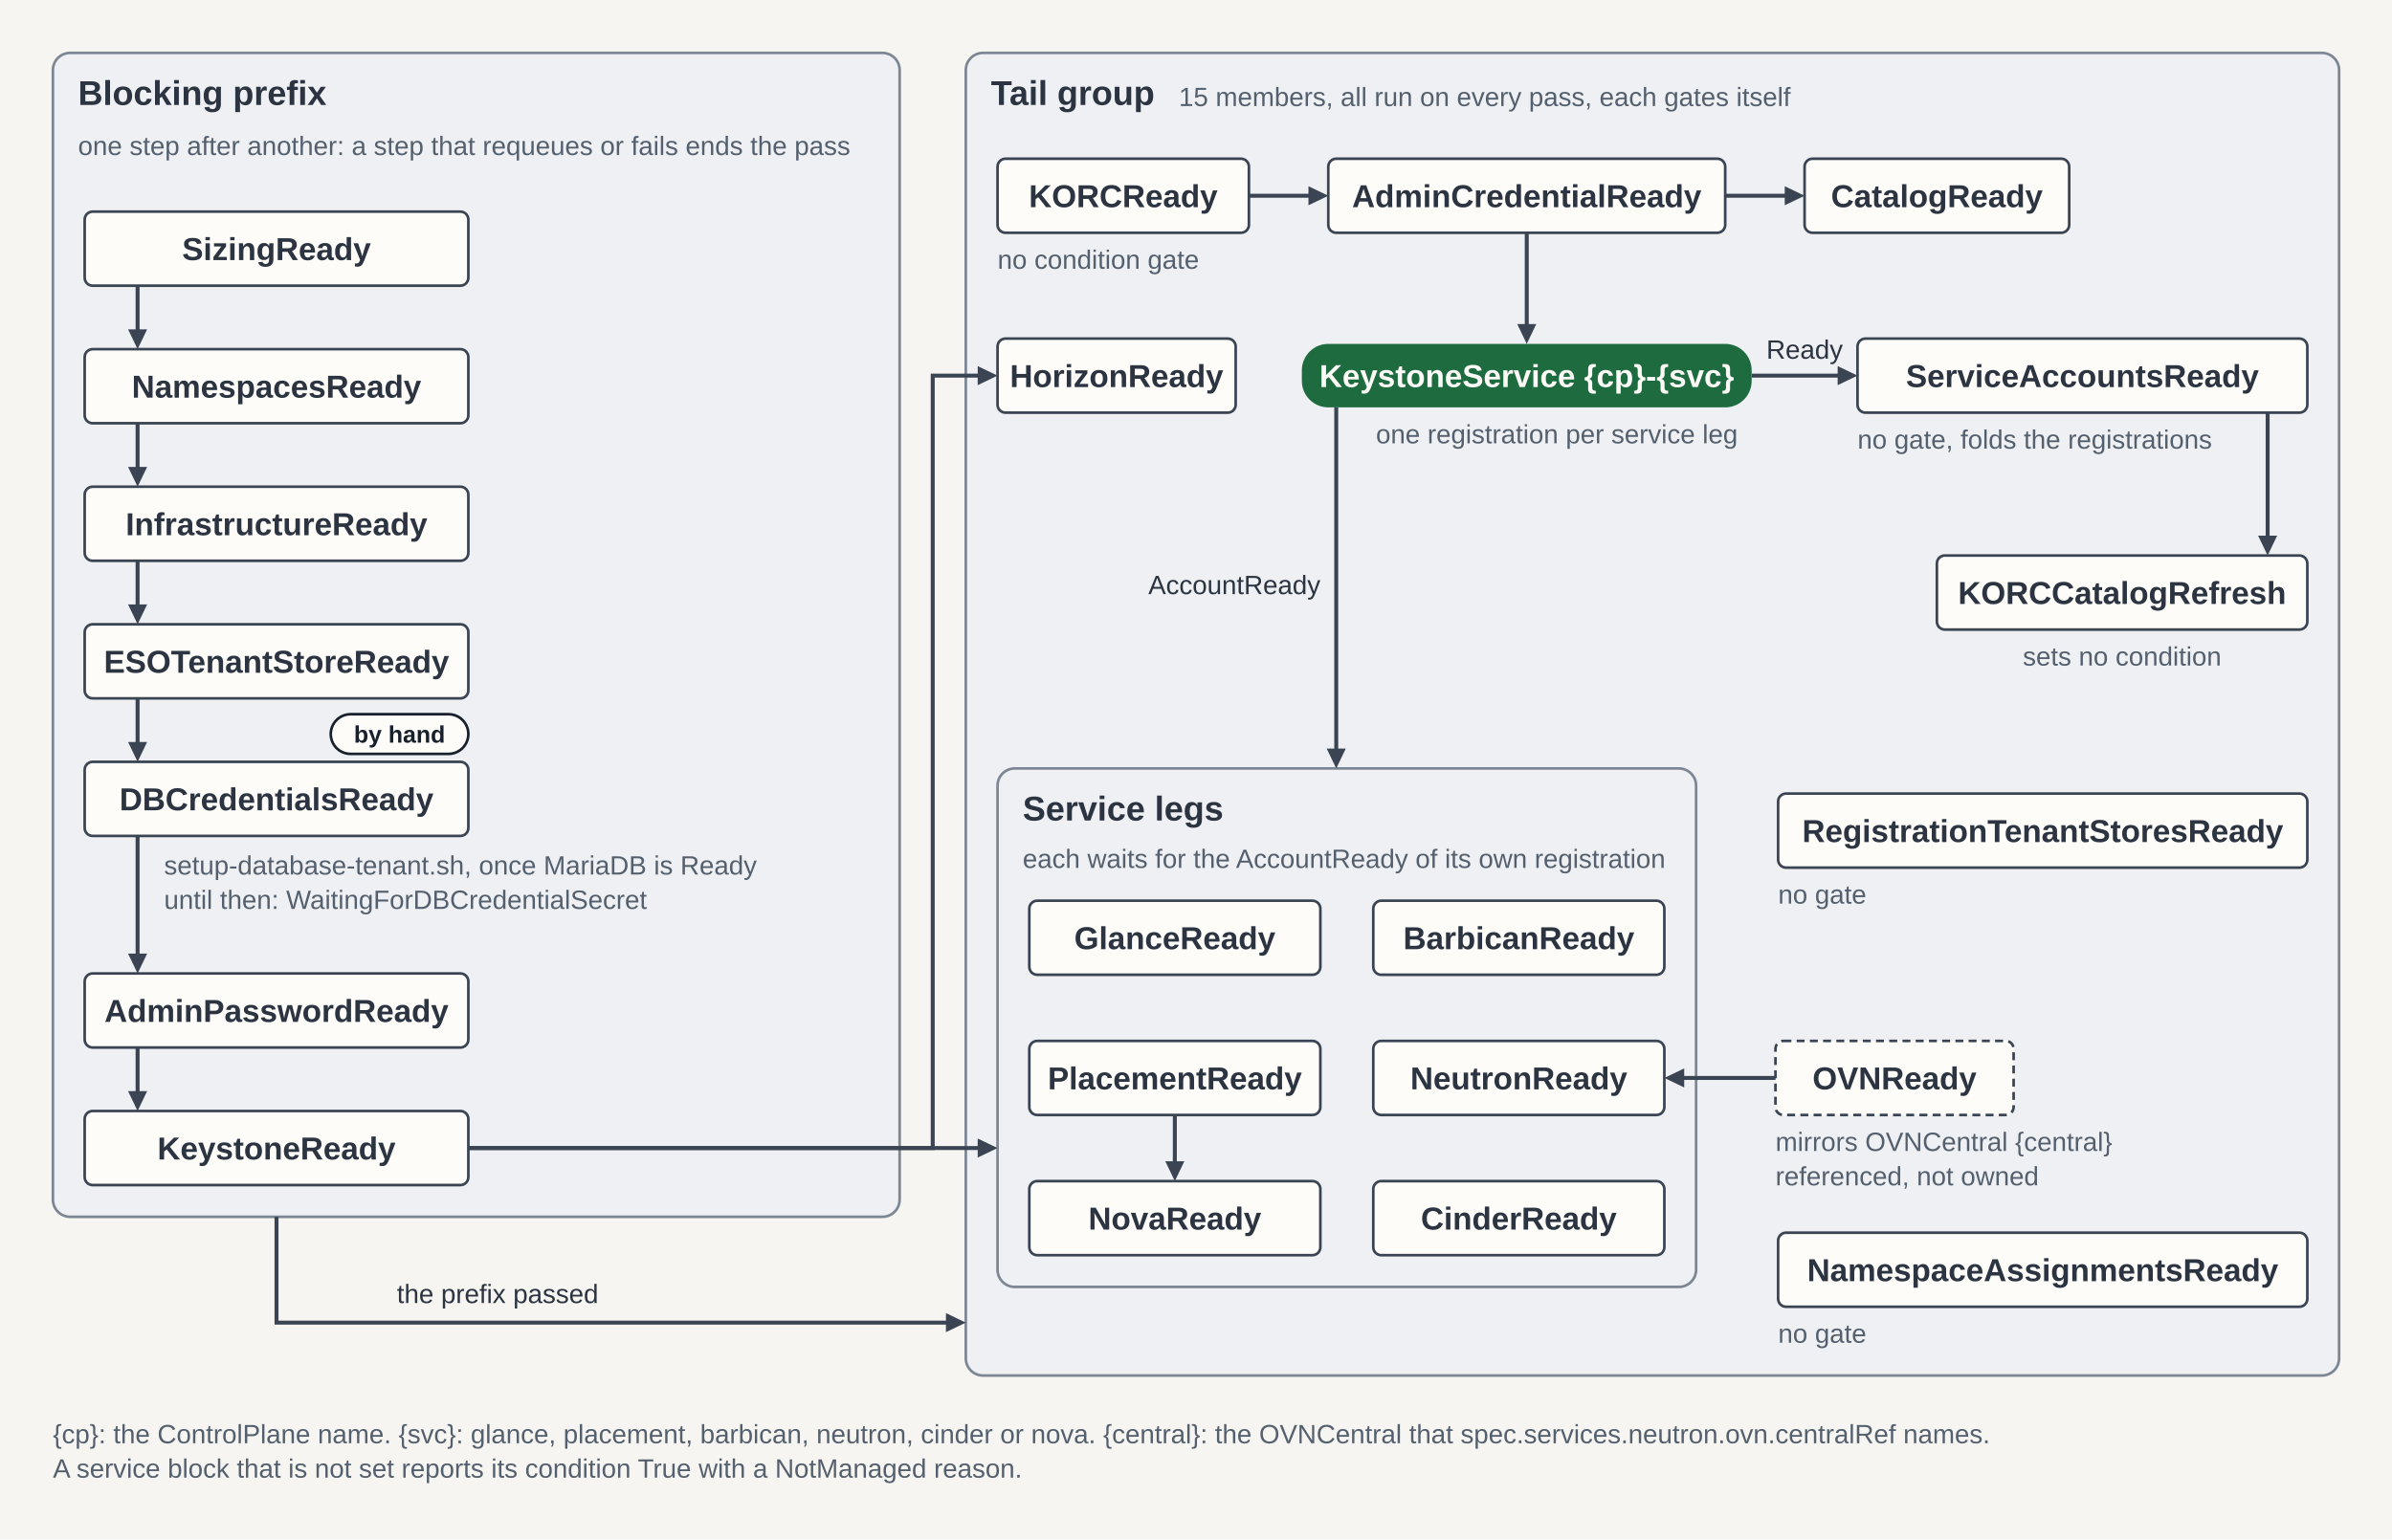
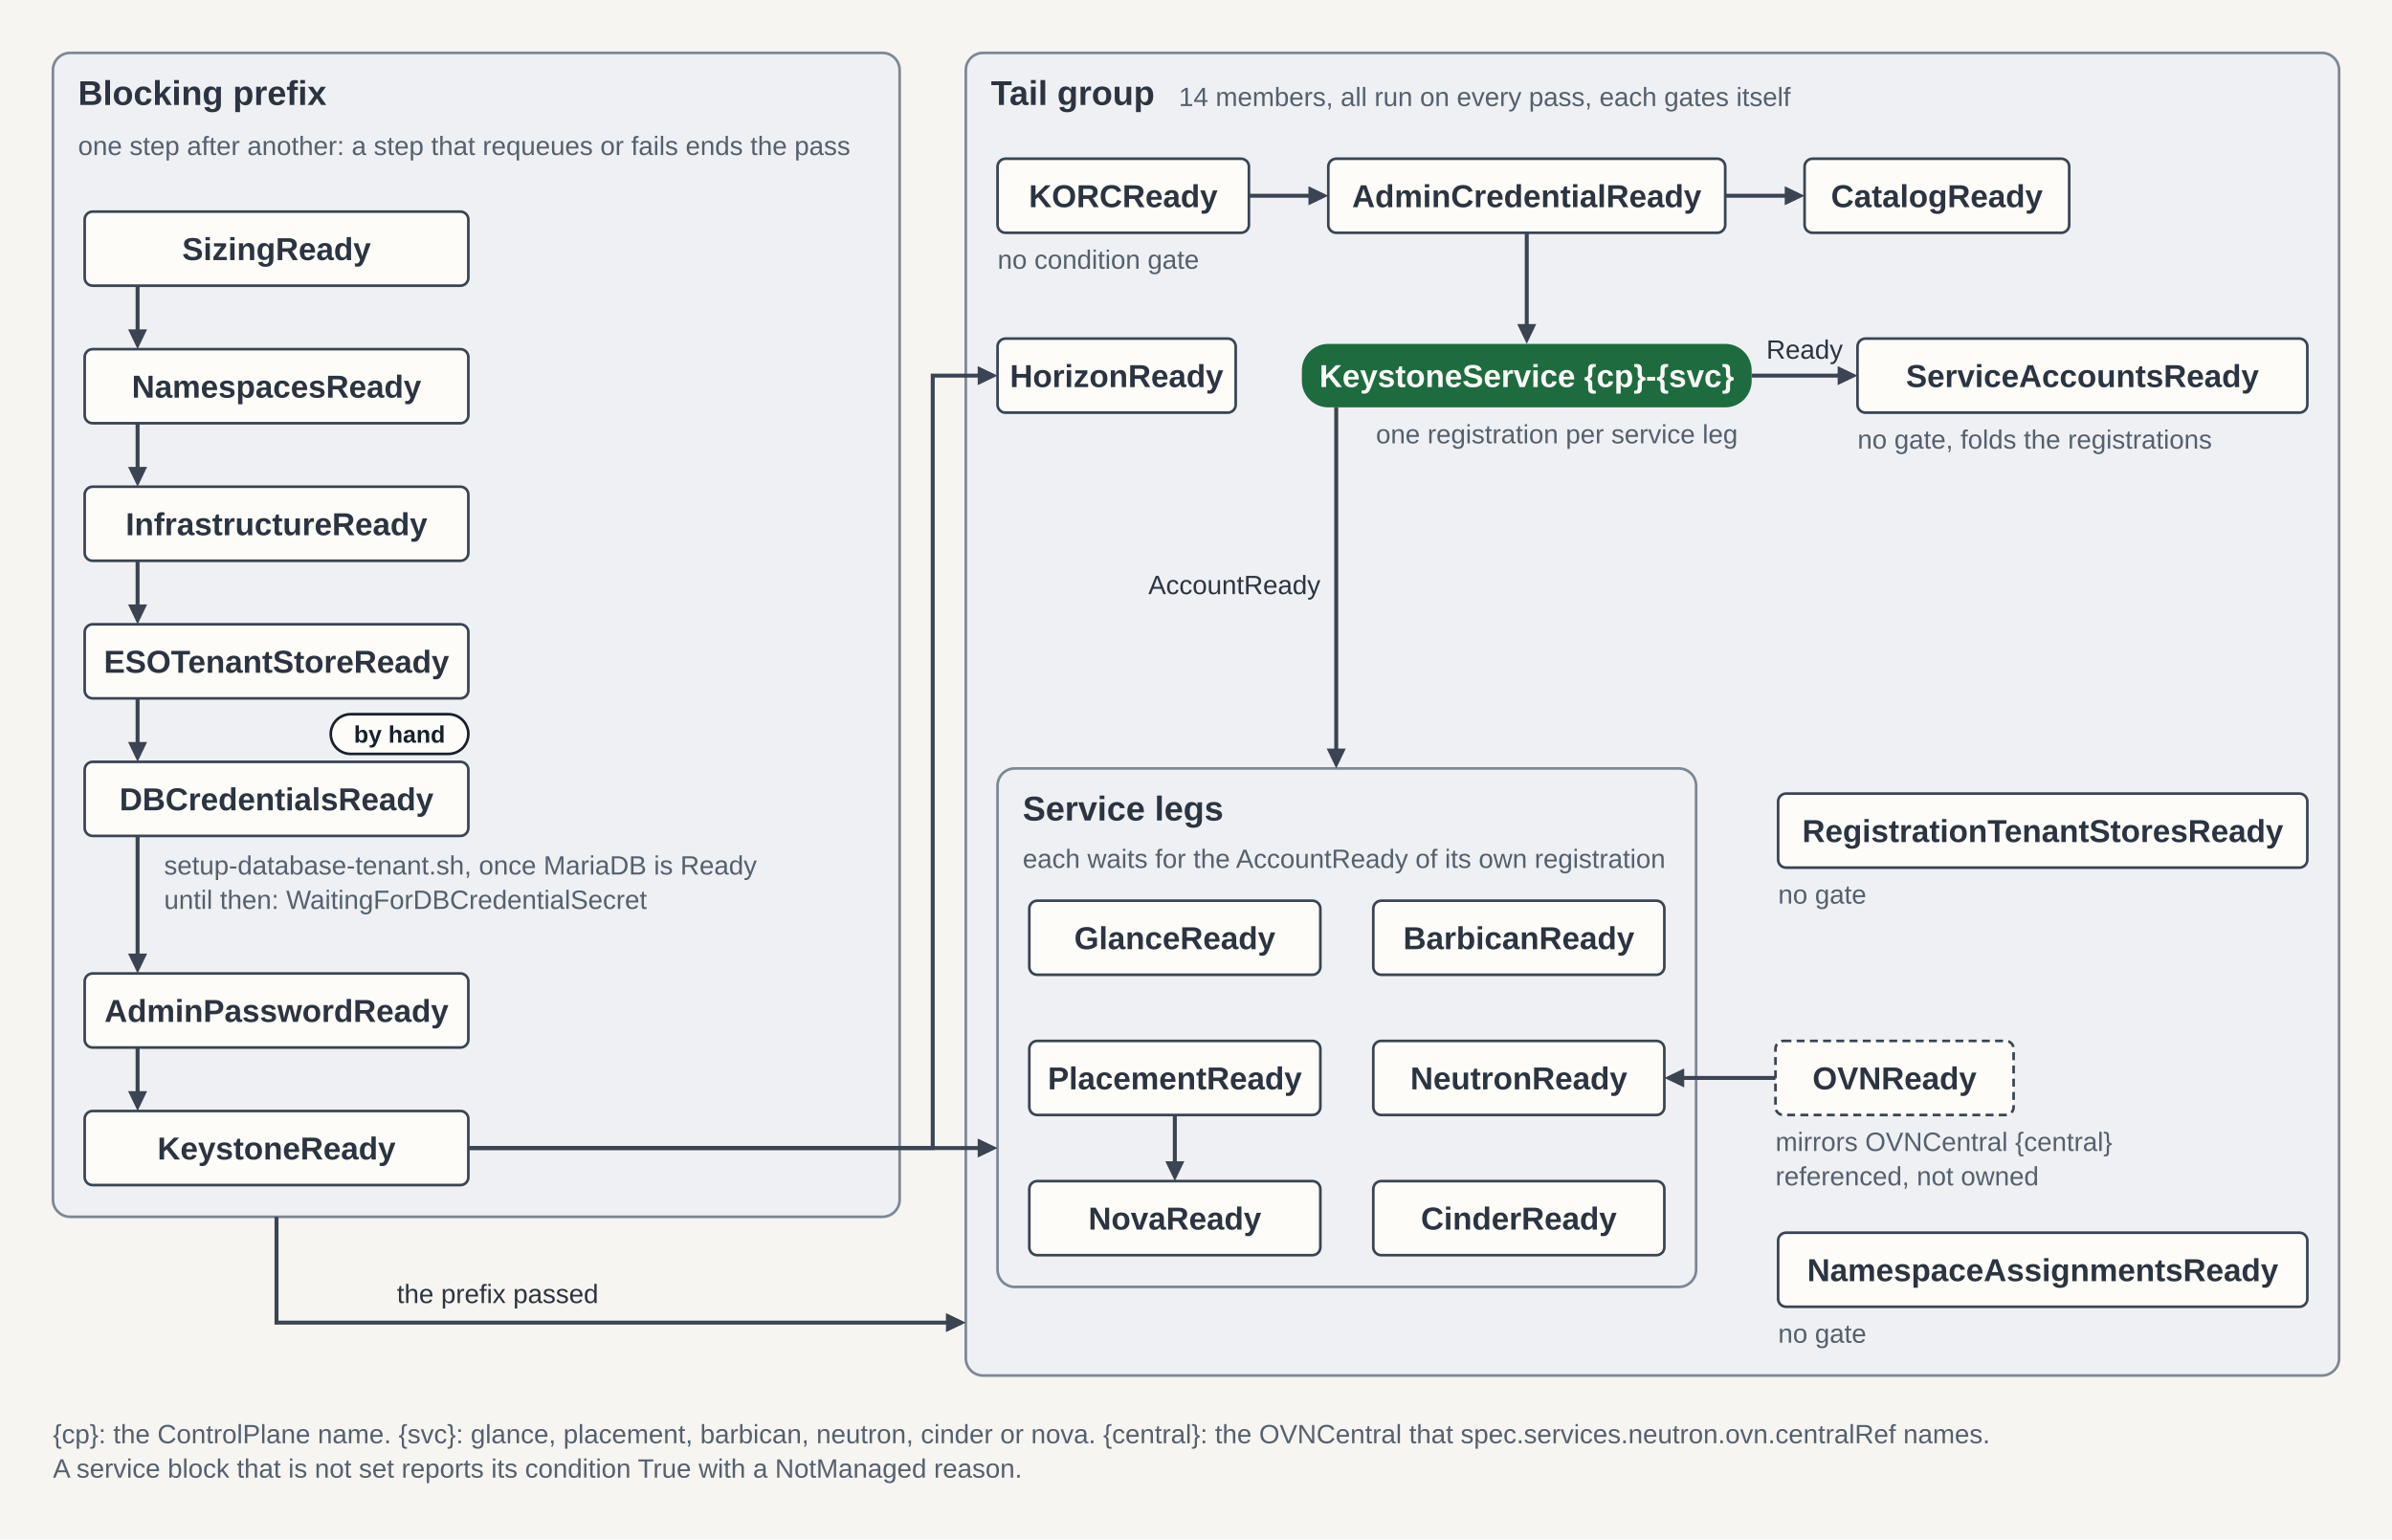
<svg xmlns="http://www.w3.org/2000/svg" width="1808" height="1164" viewBox="0 0 1808 1164" font-family="'IBM Plex Sans', Arial, Helvetica, sans-serif" role="img" aria-label="ControlPlane gate graph">
  <rect width="1808" height="1164" fill="#F6F5F1" />
  <rect x="40" y="40" width="640" height="880" rx="13" fill="#EEF0F3" stroke="#7D8794" stroke-width="2" />
  <text x="59" y="79.36" font-size="26" font-weight="700" fill="#2B3440">Blocking prefix</text>
  <text x="59" y="117.2" font-size="20" font-weight="400" fill="#55606E">one step after another: a step that requeues or fails ends the pass</text>
  <rect x="64" y="160" width="290" height="56" rx="6" fill="#FDFCF9" stroke="#3A4452" stroke-width="2" />
  <text x="209" y="196.64" font-size="24" font-weight="700" fill="#2B3440" text-anchor="middle">SizingReady</text>
  <rect x="64" y="264" width="290" height="56" rx="6" fill="#FDFCF9" stroke="#3A4452" stroke-width="2" />
  <text x="209" y="300.64" font-size="24" font-weight="700" fill="#2B3440" text-anchor="middle">NamespacesReady</text>
  <rect x="64" y="368" width="290" height="56" rx="6" fill="#FDFCF9" stroke="#3A4452" stroke-width="2" />
  <text x="209" y="404.64" font-size="24" font-weight="700" fill="#2B3440" text-anchor="middle">InfrastructureReady</text>
  <rect x="64" y="472" width="290" height="56" rx="6" fill="#FDFCF9" stroke="#3A4452" stroke-width="2" />
  <text x="209" y="508.64" font-size="24" font-weight="700" fill="#2B3440" text-anchor="middle">ESOTenantStoreReady</text>
  <rect x="64" y="576" width="290" height="56" rx="6" fill="#FDFCF9" stroke="#3A4452" stroke-width="2" />
  <text x="209" y="612.64" font-size="24" font-weight="700" fill="#2B3440" text-anchor="middle">DBCredentialsReady</text>
  <rect x="64" y="736" width="290" height="56" rx="6" fill="#FDFCF9" stroke="#3A4452" stroke-width="2" />
  <text x="209" y="772.64" font-size="24" font-weight="700" fill="#2B3440" text-anchor="middle">AdminPasswordReady</text>
  <rect x="64" y="840" width="290" height="56" rx="6" fill="#FDFCF9" stroke="#3A4452" stroke-width="2" />
  <text x="209" y="876.64" font-size="24" font-weight="700" fill="#2B3440" text-anchor="middle">KeystoneReady</text>
  <rect x="250" y="540" width="104" height="30" rx="15" fill="#FDFCF9" stroke="#17202B" stroke-width="2" />
  <text x="302" y="561.48" font-size="18" font-weight="700" fill="#17202B" text-anchor="middle">by hand</text>
  <text x="124" y="661.2" font-size="20" font-weight="400" fill="#55606E">setup-database-tenant.sh, once MariaDB is Ready</text>
  <text x="124" y="687.2" font-size="20" font-weight="400" fill="#55606E">until then: WaitingForDBCredentialSecret</text>
  <polyline points="104,216 104,253.5" fill="none" stroke="#3A4452" stroke-width="3" />
  <polygon points="104,264 96.8,249 111.2,249" fill="#3A4452" />
  <polyline points="104,320 104,357.5" fill="none" stroke="#3A4452" stroke-width="3" />
  <polygon points="104,368 96.8,353 111.2,353" fill="#3A4452" />
  <polyline points="104,424 104,461.5" fill="none" stroke="#3A4452" stroke-width="3" />
  <polygon points="104,472 96.8,457 111.2,457" fill="#3A4452" />
  <polyline points="104,528 104,565.5" fill="none" stroke="#3A4452" stroke-width="3" />
  <polygon points="104,576 96.8,561 111.2,561" fill="#3A4452" />
  <polyline points="104,632 104,725.5" fill="none" stroke="#3A4452" stroke-width="3" />
  <polygon points="104,736 96.8,721 111.2,721" fill="#3A4452" />
  <polyline points="104,792 104,829.5" fill="none" stroke="#3A4452" stroke-width="3" />
  <polygon points="104,840 96.8,825 111.2,825" fill="#3A4452" />
  <rect x="730" y="40" width="1038" height="1000" rx="13" fill="#EEF0F3" stroke="#7D8794" stroke-width="2" />
  <text x="749" y="79.36" font-size="26" font-weight="700" fill="#2B3440">Tail group</text>
-   <text x="891" y="80.2" font-size="20" font-weight="400" fill="#55606E">15 members, all run on every pass, each gates itself</text>
+   <text x="891" y="80.2" font-size="20" font-weight="400" fill="#55606E">14 members, all run on every pass, each gates itself</text>
  <rect x="754" y="120" width="190" height="56" rx="6" fill="#FDFCF9" stroke="#3A4452" stroke-width="2" />
  <text x="849" y="156.64" font-size="24" font-weight="700" fill="#2B3440" text-anchor="middle">KORCReady</text>
  <text x="754" y="203.2" font-size="20" font-weight="400" fill="#55606E">no condition gate</text>
  <rect x="1004" y="120" width="300" height="56" rx="6" fill="#FDFCF9" stroke="#3A4452" stroke-width="2" />
  <text x="1154" y="156.64" font-size="24" font-weight="700" fill="#2B3440" text-anchor="middle">AdminCredentialReady</text>
  <rect x="1364" y="120" width="200" height="56" rx="6" fill="#FDFCF9" stroke="#3A4452" stroke-width="2" />
  <text x="1464" y="156.64" font-size="24" font-weight="700" fill="#2B3440" text-anchor="middle">CatalogReady</text>
  <polyline points="944,148 993.5,148" fill="none" stroke="#3A4452" stroke-width="3" />
  <polygon points="1004,148 989,155.2 989,140.8" fill="#3A4452" />
  <polyline points="1304,148 1353.5,148" fill="none" stroke="#3A4452" stroke-width="3" />
  <polygon points="1364,148 1349,155.2 1349,140.8" fill="#3A4452" />
  <rect x="754" y="256" width="180" height="56" rx="6" fill="#FDFCF9" stroke="#3A4452" stroke-width="2" />
  <text x="844" y="292.64" font-size="24" font-weight="700" fill="#2B3440" text-anchor="middle">HorizonReady</text>
  <rect x="984" y="260" width="340" height="48" rx="20" fill="#1E6B40" />
  <text x="1154" y="292.64" font-size="24" font-weight="700" fill="#FBFAF7" text-anchor="middle">KeystoneService {cp}-{svc}</text>
  <text x="1040" y="335.2" font-size="20" font-weight="400" fill="#55606E">one registration per service leg</text>
  <polyline points="1154,176 1154,249.5" fill="none" stroke="#3A4452" stroke-width="3" />
  <polygon points="1154,260 1146.8,245 1161.2,245" fill="#3A4452" />
  <rect x="1404" y="256" width="340" height="56" rx="6" fill="#FDFCF9" stroke="#3A4452" stroke-width="2" />
  <text x="1574" y="292.64" font-size="24" font-weight="700" fill="#2B3440" text-anchor="middle">ServiceAccountsReady</text>
  <text x="1404" y="339.2" font-size="20" font-weight="400" fill="#55606E">no gate, folds the registrations</text>
  <polyline points="1324,284 1393.5,284" fill="none" stroke="#3A4452" stroke-width="3" />
  <polygon points="1404,284 1389,291.2 1389,276.8" fill="#3A4452" />
  <text x="1364" y="271.2" font-size="20" font-weight="400" fill="#2B3440" text-anchor="middle">Ready</text>
-   <rect x="1464" y="420" width="280" height="56" rx="6" fill="#FDFCF9" stroke="#3A4452" stroke-width="2" />
-   <text x="1604" y="456.64" font-size="24" font-weight="700" fill="#2B3440" text-anchor="middle">KORCCatalogRefresh</text>
-   <text x="1604" y="503.2" font-size="20" font-weight="400" fill="#55606E" text-anchor="middle">sets no condition</text>
-   <polyline points="1714,312 1714,409.5" fill="none" stroke="#3A4452" stroke-width="3" />
-   <polygon points="1714,420 1706.8,405 1721.2,405" fill="#3A4452" />
  <rect x="1344" y="600" width="400" height="56" rx="6" fill="#FDFCF9" stroke="#3A4452" stroke-width="2" />
  <text x="1544" y="636.64" font-size="24" font-weight="700" fill="#2B3440" text-anchor="middle">RegistrationTenantStoresReady</text>
  <text x="1344" y="683.2" font-size="20" font-weight="400" fill="#55606E">no gate</text>
  <rect x="1344" y="932" width="400" height="56" rx="6" fill="#FDFCF9" stroke="#3A4452" stroke-width="2" />
  <text x="1544" y="968.64" font-size="24" font-weight="700" fill="#2B3440" text-anchor="middle">NamespaceAssignmentsReady</text>
  <text x="1344" y="1015.2" font-size="20" font-weight="400" fill="#55606E">no gate</text>
  <rect x="754" y="581" width="528" height="392" rx="13" fill="#EEF0F3" stroke="#7D8794" stroke-width="2" />
  <text x="773" y="620.36" font-size="26" font-weight="700" fill="#2B3440">Service legs</text>
  <text x="773" y="656.2" font-size="20" font-weight="400" fill="#55606E">each waits for the AccountReady of its own registration</text>
  <rect x="778" y="681" width="220" height="56" rx="6" fill="#FDFCF9" stroke="#3A4452" stroke-width="2" />
  <text x="888" y="717.64" font-size="24" font-weight="700" fill="#2B3440" text-anchor="middle">GlanceReady</text>
  <rect x="778" y="787" width="220" height="56" rx="6" fill="#FDFCF9" stroke="#3A4452" stroke-width="2" />
  <text x="888" y="823.64" font-size="24" font-weight="700" fill="#2B3440" text-anchor="middle">PlacementReady</text>
  <rect x="1038" y="681" width="220" height="56" rx="6" fill="#FDFCF9" stroke="#3A4452" stroke-width="2" />
  <text x="1148" y="717.64" font-size="24" font-weight="700" fill="#2B3440" text-anchor="middle">BarbicanReady</text>
  <rect x="1038" y="787" width="220" height="56" rx="6" fill="#FDFCF9" stroke="#3A4452" stroke-width="2" />
  <text x="1148" y="823.64" font-size="24" font-weight="700" fill="#2B3440" text-anchor="middle">NeutronReady</text>
  <rect x="1038" y="893" width="220" height="56" rx="6" fill="#FDFCF9" stroke="#3A4452" stroke-width="2" />
  <text x="1148" y="929.64" font-size="24" font-weight="700" fill="#2B3440" text-anchor="middle">CinderReady</text>
  <rect x="778" y="893" width="220" height="56" rx="6" fill="#FDFCF9" stroke="#3A4452" stroke-width="2" />
  <text x="888" y="929.64" font-size="24" font-weight="700" fill="#2B3440" text-anchor="middle">NovaReady</text>
  <polyline points="888,843 888,882.5" fill="none" stroke="#3A4452" stroke-width="3" />
  <polygon points="888,893 880.8,878 895.2,878" fill="#3A4452" />
  <polyline points="1010,308 1010,570.5" fill="none" stroke="#3A4452" stroke-width="3" />
  <polygon points="1010,581 1002.8,566 1017.2,566" fill="#3A4452" />
  <text x="933" y="449.2" font-size="20" font-weight="400" fill="#2B3440" text-anchor="middle">AccountReady</text>
  <rect x="1342" y="787" width="180" height="56" rx="6" fill="#FDFCF9" stroke="#3A4452" stroke-width="2" stroke-dasharray="6 4" />
  <text x="1432" y="823.64" font-size="24" font-weight="700" fill="#2B3440" text-anchor="middle">OVNReady</text>
  <text x="1342" y="870.2" font-size="20" font-weight="400" fill="#55606E">mirrors OVNCentral {central}</text>
  <text x="1342" y="896.2" font-size="20" font-weight="400" fill="#55606E">referenced, not owned</text>
  <polyline points="1342,815 1268.5,815" fill="none" stroke="#3A4452" stroke-width="3" />
  <polygon points="1258,815 1273,807.8 1273,822.2" fill="#3A4452" />
  <polyline points="354,868 743.5,868" fill="none" stroke="#3A4452" stroke-width="3" />
  <polygon points="754,868 739,875.2 739,860.8" fill="#3A4452" />
  <polyline points="354,868 705,868 705,284 743.5,284" fill="none" stroke="#3A4452" stroke-width="3" />
  <polygon points="754,284 739,291.2 739,276.8" fill="#3A4452" />
  <polyline points="209,920 209,1000 719.5,1000" fill="none" stroke="#3A4452" stroke-width="3" />
  <polygon points="730,1000 715,1007.2 715,992.8" fill="#3A4452" />
  <text x="300" y="985.2" font-size="20" font-weight="400" fill="#2B3440">the prefix passed</text>
  <text x="40" y="1091.2" font-size="20" font-weight="400" fill="#55606E">{cp}: the ControlPlane name. {svc}: glance, placement, barbican, neutron, cinder or nova. {central}: the OVNCentral that spec.services.neutron.ovn.centralRef names.</text>
  <text x="40" y="1117.2" font-size="20" font-weight="400" fill="#55606E">A service block that is not set reports its condition True with a NotManaged reason.</text>
</svg>
